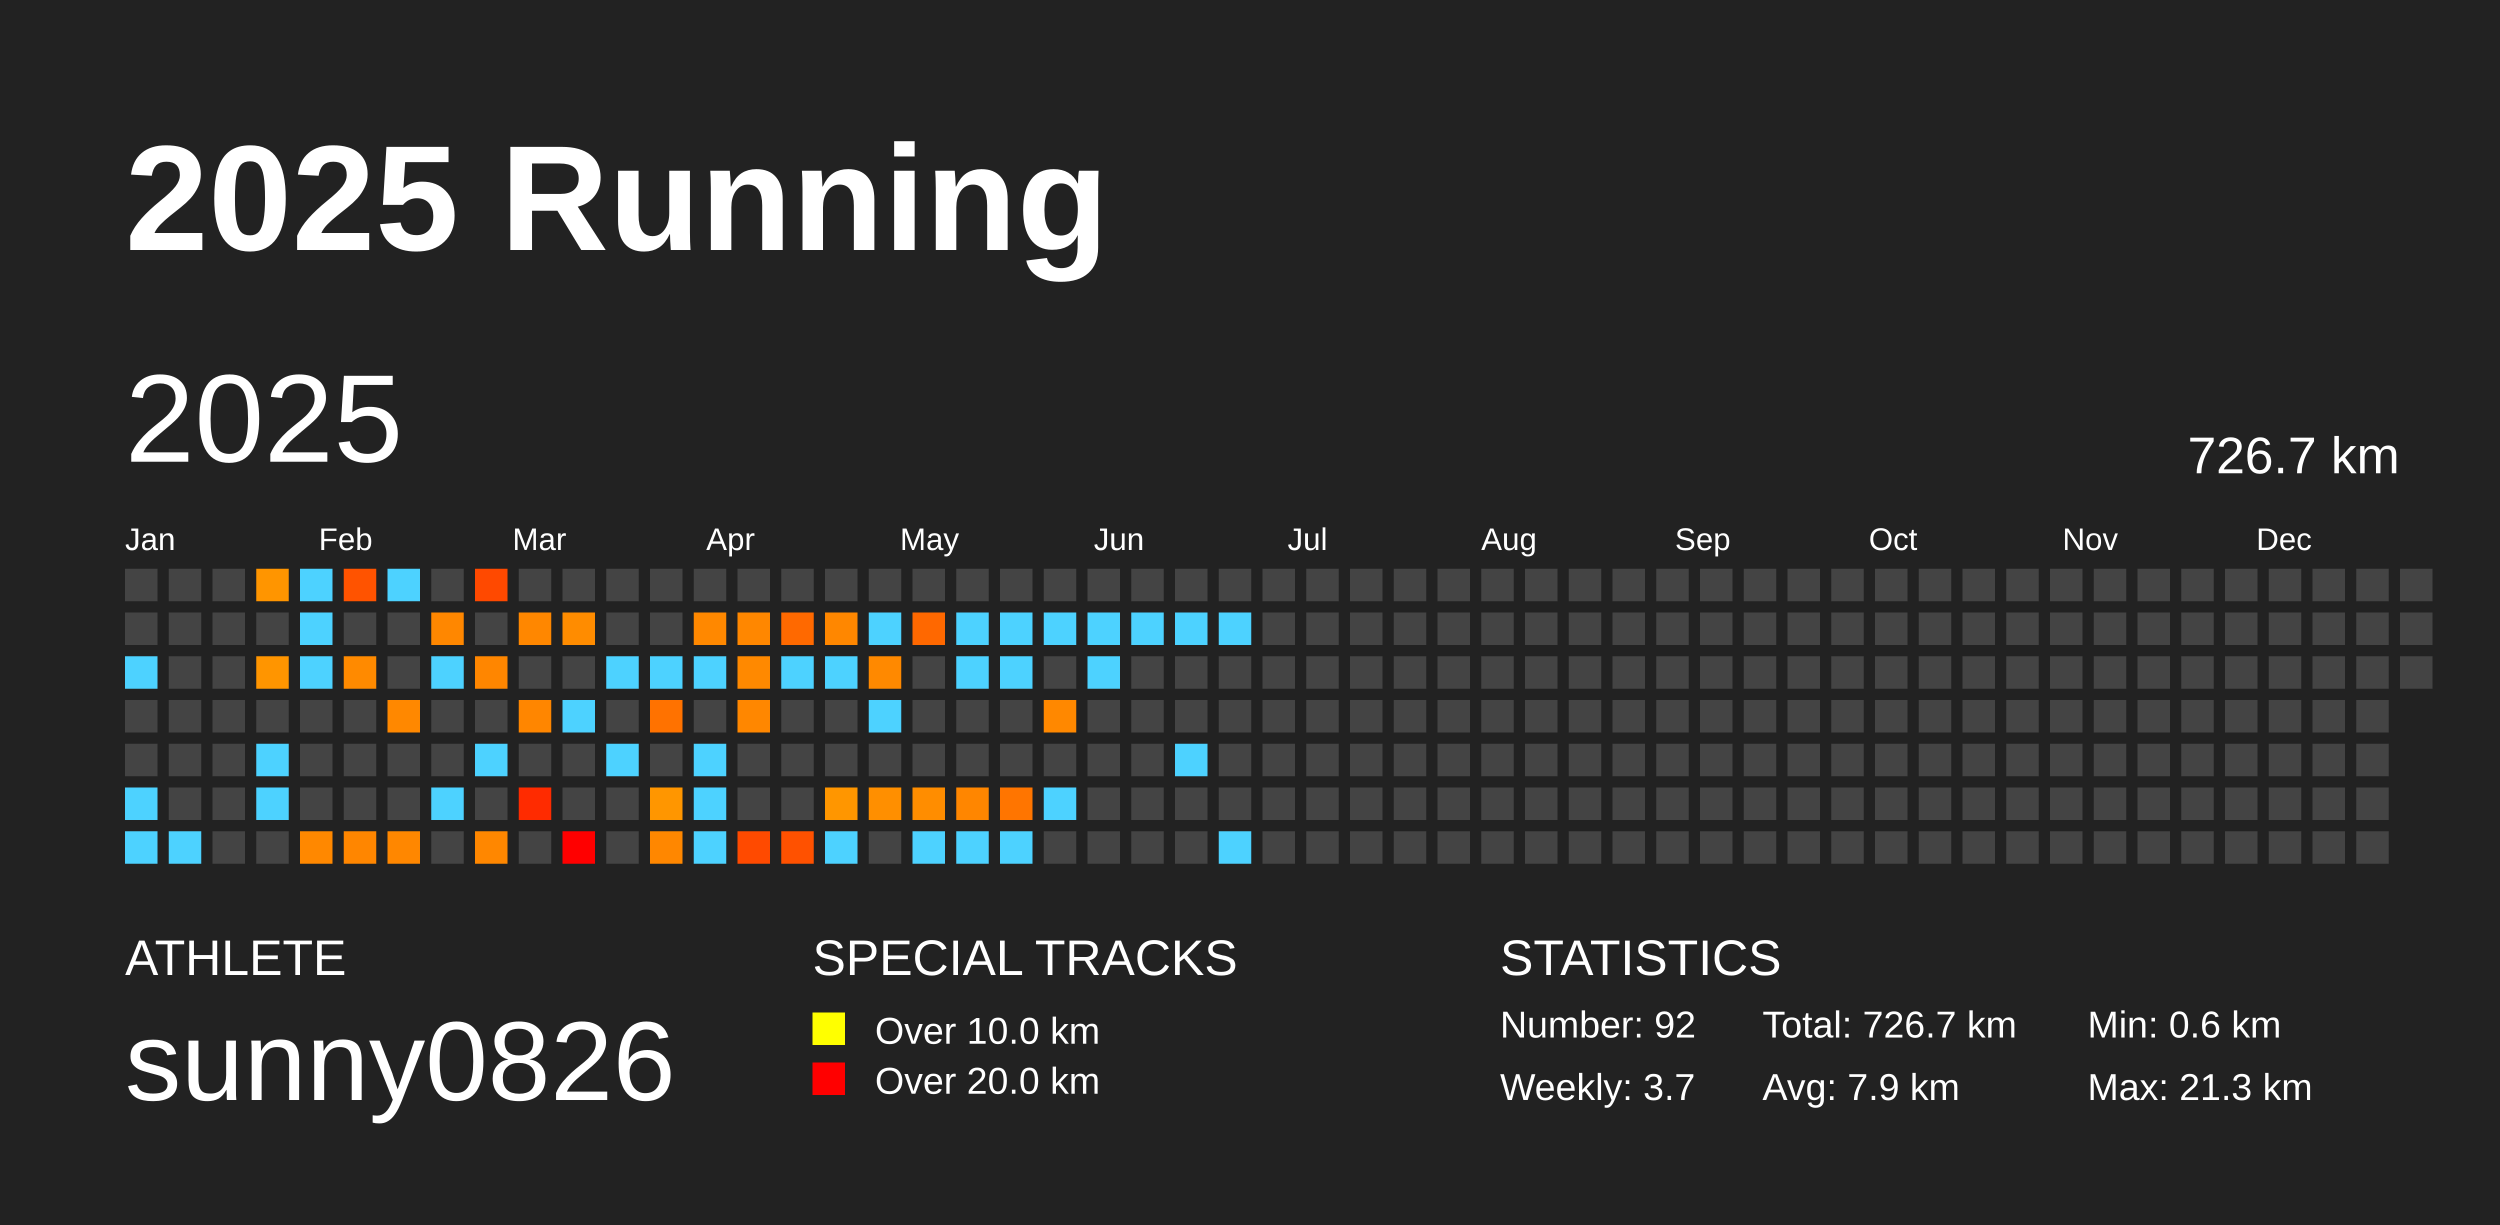
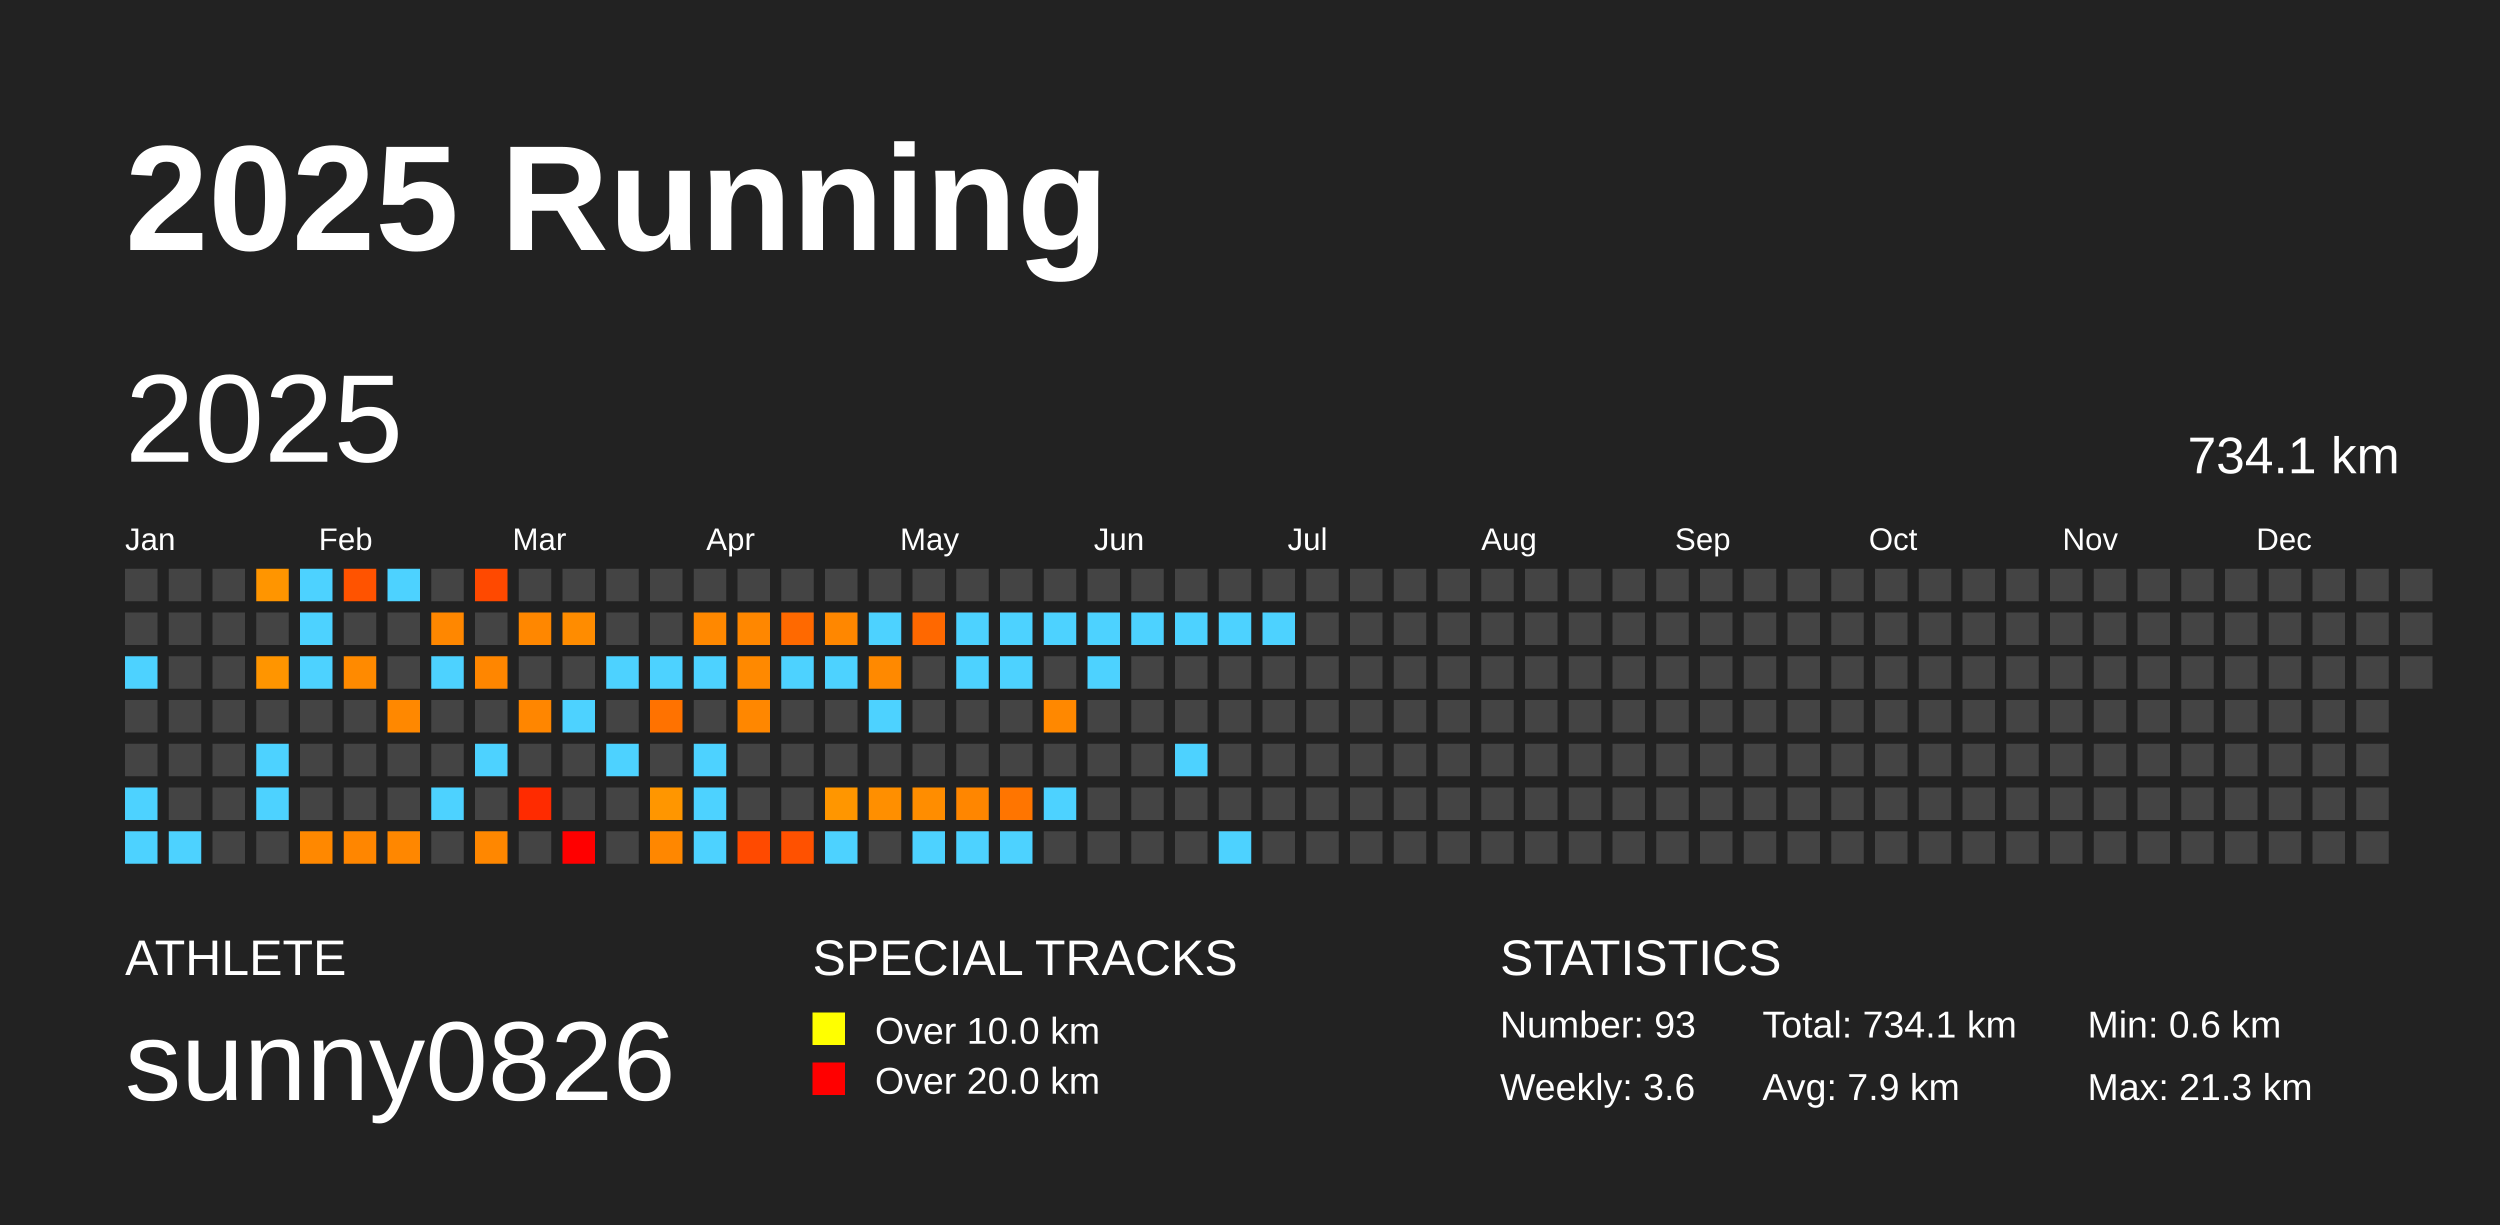
<svg xmlns="http://www.w3.org/2000/svg" baseProfile="full" height="98mm" version="1.1" viewBox="0,0,200,98" width="200mm">
  <defs />
  <rect fill="#222222" height="98" width="200" x="0" y="0" />
  <text fill="#FFFFFF" style="font-size:12px; font-family:Arial; font-weight:bold;" x="10" y="20">2025 Running</text>
  <text fill="#FFFFFF" style="font-size:4px; font-family:Arial" x="10" y="78">ATHLETE</text>
  <text fill="#FFFFFF" style="font-size:9px; font-family:Arial" x="10" y="88">sunny0826</text>
  <text fill="#FFFFFF" style="font-size:4px; font-family:Arial" x="65" y="78">SPECIAL TRACKS</text>
  <rect fill="yellow" height="2.6" width="2.6" x="65" y="81" />
  <text fill="#FFFFFF" style="font-size:3px; font-family:Arial" x="70" y="83.5">Over 10.0 km</text>
  <rect fill="red" height="2.6" width="2.6" x="65" y="85" />
  <text fill="#FFFFFF" style="font-size:3px; font-family:Arial" x="70" y="87.5">Over 20.0 km</text>
  <text fill="#FFFFFF" style="font-size:4px; font-family:Arial" x="120" y="78">STATISTICS</text>
-   <text fill="#FFFFFF" style="font-size:3px; font-family:Arial" x="120" y="83">Number: 92</text>
-   <text fill="#FFFFFF" style="font-size:3px; font-family:Arial" x="120" y="88">Weekly: 3.7</text>
-   <text fill="#FFFFFF" style="font-size:3px; font-family:Arial" x="141" y="83">Total: 726.7 km</text>
+   <text fill="#FFFFFF" style="font-size:3px; font-family:Arial" x="120" y="83">Number: 93</text>
+   <text fill="#FFFFFF" style="font-size:3px; font-family:Arial" x="120" y="88">Weekly: 3.6</text>
+   <text fill="#FFFFFF" style="font-size:3px; font-family:Arial" x="141" y="83">Total: 734.1 km</text>
  <text fill="#FFFFFF" style="font-size:3px; font-family:Arial" x="141" y="88">Avg: 7.9 km</text>
  <text fill="#FFFFFF" style="font-size:3px; font-family:Arial" x="167" y="83">Min: 0.6 km</text>
  <text fill="#FFFFFF" style="font-size:3px; font-family:Arial" x="167" y="88">Max: 21.3 km</text>
  <text dominant-baseline="hanging" fill="#FFFFFF" style="font-size:10.0px; font-family:Arial;" x="10" y="30">2025</text>
-   <text dominant-baseline="hanging" fill="#FFFFFF" style="font-size:4.125px; font-family:Arial;" x="175" y="35">726.7 km</text>
+   <text dominant-baseline="hanging" fill="#FFFFFF" style="font-size:4.125px; font-family:Arial;" x="175" y="35">734.1 km</text>
  <text fill="#FFFFFF" style="font-size:2.5px; font-family:Arial" x="10.0" y="44">Jan</text>
  <text fill="#FFFFFF" style="font-size:2.5px; font-family:Arial" x="25.5" y="44">Feb</text>
  <text fill="#FFFFFF" style="font-size:2.5px; font-family:Arial" x="41.0" y="44">Mar</text>
  <text fill="#FFFFFF" style="font-size:2.5px; font-family:Arial" x="56.5" y="44">Apr</text>
  <text fill="#FFFFFF" style="font-size:2.5px; font-family:Arial" x="72.0" y="44">May</text>
  <text fill="#FFFFFF" style="font-size:2.5px; font-family:Arial" x="87.5" y="44">Jun</text>
  <text fill="#FFFFFF" style="font-size:2.5px; font-family:Arial" x="103.0" y="44">Jul</text>
  <text fill="#FFFFFF" style="font-size:2.5px; font-family:Arial" x="118.5" y="44">Aug</text>
  <text fill="#FFFFFF" style="font-size:2.5px; font-family:Arial" x="134.0" y="44">Sep</text>
  <text fill="#FFFFFF" style="font-size:2.5px; font-family:Arial" x="149.5" y="44">Oct</text>
  <text fill="#FFFFFF" style="font-size:2.5px; font-family:Arial" x="165.0" y="44">Nov</text>
  <text fill="#FFFFFF" style="font-size:2.5px; font-family:Arial" x="180.5" y="44">Dec</text>
  <rect fill="#444444" height="2.6" width="2.6" x="10.0" y="45.5" />
  <rect fill="#444444" height="2.6" width="2.6" x="10.0" y="49.0" />
  <rect fill="#4dd2ff" height="2.6" width="2.6" x="10.0" y="52.5" />
  <rect fill="#444444" height="2.6" width="2.6" x="10.0" y="56.0" />
  <rect fill="#444444" height="2.6" width="2.6" x="10.0" y="59.5" />
  <rect fill="#4dd2ff" height="2.6" width="2.6" x="10.0" y="63.0" />
  <rect fill="#4dd2ff" height="2.6" width="2.6" x="10.0" y="66.5" />
  <rect fill="#444444" height="2.6" width="2.6" x="13.5" y="45.5" />
  <rect fill="#444444" height="2.6" width="2.6" x="13.5" y="49.0" />
  <rect fill="#444444" height="2.6" width="2.6" x="13.5" y="52.5" />
  <rect fill="#444444" height="2.6" width="2.6" x="13.5" y="56.0" />
  <rect fill="#444444" height="2.6" width="2.6" x="13.5" y="59.5" />
  <rect fill="#444444" height="2.6" width="2.6" x="13.5" y="63.0" />
  <rect fill="#4dd2ff" height="2.6" width="2.6" x="13.5" y="66.5" />
  <rect fill="#444444" height="2.6" width="2.6" x="17.0" y="45.5" />
  <rect fill="#444444" height="2.6" width="2.6" x="17.0" y="49.0" />
  <rect fill="#444444" height="2.6" width="2.6" x="17.0" y="52.5" />
  <rect fill="#444444" height="2.6" width="2.6" x="17.0" y="56.0" />
  <rect fill="#444444" height="2.6" width="2.6" x="17.0" y="59.5" />
  <rect fill="#444444" height="2.6" width="2.6" x="17.0" y="63.0" />
  <rect fill="#444444" height="2.6" width="2.6" x="17.0" y="66.5" />
  <rect fill="#ff9500" height="2.6" width="2.6" x="20.5" y="45.5" />
  <rect fill="#444444" height="2.6" width="2.6" x="20.5" y="49.0" />
  <rect fill="#ff9500" height="2.6" width="2.6" x="20.5" y="52.5" />
  <rect fill="#444444" height="2.6" width="2.6" x="20.5" y="56.0" />
  <rect fill="#4dd2ff" height="2.6" width="2.6" x="20.5" y="59.5" />
  <rect fill="#4dd2ff" height="2.6" width="2.6" x="20.5" y="63.0" />
  <rect fill="#444444" height="2.6" width="2.6" x="20.5" y="66.5" />
  <rect fill="#4dd2ff" height="2.6" width="2.6" x="24.0" y="45.5" />
  <rect fill="#4dd2ff" height="2.6" width="2.6" x="24.0" y="49.0" />
  <rect fill="#4dd2ff" height="2.6" width="2.6" x="24.0" y="52.5" />
  <rect fill="#444444" height="2.6" width="2.6" x="24.0" y="56.0" />
  <rect fill="#444444" height="2.6" width="2.6" x="24.0" y="59.5" />
  <rect fill="#444444" height="2.6" width="2.6" x="24.0" y="63.0" />
  <rect fill="#ff8800" height="2.6" width="2.6" x="24.0" y="66.5" />
  <rect fill="#ff5300" height="2.6" width="2.6" x="27.5" y="45.5" />
  <rect fill="#444444" height="2.6" width="2.6" x="27.5" y="49.0" />
  <rect fill="#ff8a00" height="2.6" width="2.6" x="27.5" y="52.5" />
  <rect fill="#444444" height="2.6" width="2.6" x="27.5" y="56.0" />
  <rect fill="#444444" height="2.6" width="2.6" x="27.5" y="59.5" />
  <rect fill="#444444" height="2.6" width="2.6" x="27.5" y="63.0" />
  <rect fill="#ff8600" height="2.6" width="2.6" x="27.5" y="66.5" />
  <rect fill="#4dd2ff" height="2.6" width="2.6" x="31.0" y="45.5" />
  <rect fill="#444444" height="2.6" width="2.6" x="31.0" y="49.0" />
  <rect fill="#444444" height="2.6" width="2.6" x="31.0" y="52.5" />
  <rect fill="#ff8800" height="2.6" width="2.6" x="31.0" y="56.0" />
  <rect fill="#444444" height="2.6" width="2.6" x="31.0" y="59.5" />
  <rect fill="#444444" height="2.6" width="2.6" x="31.0" y="63.0" />
  <rect fill="#ff8700" height="2.6" width="2.6" x="31.0" y="66.5" />
  <rect fill="#444444" height="2.6" width="2.6" x="34.5" y="45.5" />
  <rect fill="#ff8700" height="2.6" width="2.6" x="34.5" y="49.0" />
  <rect fill="#4dd2ff" height="2.6" width="2.6" x="34.5" y="52.5" />
  <rect fill="#444444" height="2.6" width="2.6" x="34.5" y="56.0" />
  <rect fill="#444444" height="2.6" width="2.6" x="34.5" y="59.5" />
  <rect fill="#4dd2ff" height="2.6" width="2.6" x="34.5" y="63.0" />
  <rect fill="#444444" height="2.6" width="2.6" x="34.5" y="66.5" />
  <rect fill="#ff4900" height="2.6" width="2.6" x="38.0" y="45.5" />
  <rect fill="#444444" height="2.6" width="2.6" x="38.0" y="49.0" />
  <rect fill="#ff8600" height="2.6" width="2.6" x="38.0" y="52.5" />
  <rect fill="#444444" height="2.6" width="2.6" x="38.0" y="56.0" />
  <rect fill="#4dd2ff" height="2.6" width="2.6" x="38.0" y="59.5" />
  <rect fill="#444444" height="2.6" width="2.6" x="38.0" y="63.0" />
  <rect fill="#ff8700" height="2.6" width="2.6" x="38.0" y="66.5" />
  <rect fill="#444444" height="2.6" width="2.6" x="41.5" y="45.5" />
  <rect fill="#ff8700" height="2.6" width="2.6" x="41.5" y="49.0" />
  <rect fill="#444444" height="2.6" width="2.6" x="41.5" y="52.5" />
  <rect fill="#ff8600" height="2.6" width="2.6" x="41.5" y="56.0" />
  <rect fill="#444444" height="2.6" width="2.6" x="41.5" y="59.5" />
  <rect fill="#ff2b00" height="2.6" width="2.6" x="41.5" y="63.0" />
  <rect fill="#444444" height="2.6" width="2.6" x="41.5" y="66.5" />
  <rect fill="#444444" height="2.6" width="2.6" x="45.0" y="45.5" />
  <rect fill="#ff8c00" height="2.6" width="2.6" x="45.0" y="49.0" />
  <rect fill="#444444" height="2.6" width="2.6" x="45.0" y="52.5" />
  <rect fill="#4dd2ff" height="2.6" width="2.6" x="45.0" y="56.0" />
  <rect fill="#444444" height="2.6" width="2.6" x="45.0" y="59.5" />
  <rect fill="#444444" height="2.6" width="2.6" x="45.0" y="63.0" />
  <rect fill="red" height="2.6" width="2.6" x="45.0" y="66.5" />
  <rect fill="#444444" height="2.6" width="2.6" x="48.5" y="45.5" />
  <rect fill="#444444" height="2.6" width="2.6" x="48.5" y="49.0" />
  <rect fill="#4dd2ff" height="2.6" width="2.6" x="48.5" y="52.5" />
  <rect fill="#444444" height="2.6" width="2.6" x="48.5" y="56.0" />
  <rect fill="#4dd2ff" height="2.6" width="2.6" x="48.5" y="59.5" />
  <rect fill="#444444" height="2.6" width="2.6" x="48.5" y="63.0" />
  <rect fill="#444444" height="2.6" width="2.6" x="48.5" y="66.5" />
  <rect fill="#444444" height="2.6" width="2.6" x="52.0" y="45.5" />
  <rect fill="#444444" height="2.6" width="2.6" x="52.0" y="49.0" />
  <rect fill="#4dd2ff" height="2.6" width="2.6" x="52.0" y="52.5" />
  <rect fill="#ff7200" height="2.6" width="2.6" x="52.0" y="56.0" />
  <rect fill="#444444" height="2.6" width="2.6" x="52.0" y="59.5" />
  <rect fill="#ff9600" height="2.6" width="2.6" x="52.0" y="63.0" />
  <rect fill="#ff8700" height="2.6" width="2.6" x="52.0" y="66.5" />
  <rect fill="#444444" height="2.6" width="2.6" x="55.5" y="45.5" />
  <rect fill="#ff8800" height="2.6" width="2.6" x="55.5" y="49.0" />
  <rect fill="#4dd2ff" height="2.6" width="2.6" x="55.5" y="52.5" />
  <rect fill="#444444" height="2.6" width="2.6" x="55.5" y="56.0" />
  <rect fill="#4dd2ff" height="2.6" width="2.6" x="55.5" y="59.5" />
  <rect fill="#4dd2ff" height="2.6" width="2.6" x="55.5" y="63.0" />
  <rect fill="#4dd2ff" height="2.6" width="2.6" x="55.5" y="66.5" />
  <rect fill="#444444" height="2.6" width="2.6" x="59.0" y="45.5" />
  <rect fill="#ff8700" height="2.6" width="2.6" x="59.0" y="49.0" />
  <rect fill="#ff8900" height="2.6" width="2.6" x="59.0" y="52.5" />
  <rect fill="#ff8700" height="2.6" width="2.6" x="59.0" y="56.0" />
  <rect fill="#444444" height="2.6" width="2.6" x="59.0" y="59.5" />
  <rect fill="#444444" height="2.6" width="2.6" x="59.0" y="63.0" />
  <rect fill="#ff4a00" height="2.6" width="2.6" x="59.0" y="66.5" />
  <rect fill="#444444" height="2.6" width="2.6" x="62.5" y="45.5" />
  <rect fill="#ff6900" height="2.6" width="2.6" x="62.5" y="49.0" />
  <rect fill="#4dd2ff" height="2.6" width="2.6" x="62.5" y="52.5" />
  <rect fill="#444444" height="2.6" width="2.6" x="62.5" y="56.0" />
  <rect fill="#444444" height="2.6" width="2.6" x="62.5" y="59.5" />
  <rect fill="#444444" height="2.6" width="2.6" x="62.5" y="63.0" />
  <rect fill="#ff5100" height="2.6" width="2.6" x="62.5" y="66.5" />
  <rect fill="#444444" height="2.6" width="2.6" x="66.0" y="45.5" />
  <rect fill="#ff8700" height="2.6" width="2.6" x="66.0" y="49.0" />
  <rect fill="#4dd2ff" height="2.6" width="2.6" x="66.0" y="52.5" />
  <rect fill="#444444" height="2.6" width="2.6" x="66.0" y="56.0" />
  <rect fill="#444444" height="2.6" width="2.6" x="66.0" y="59.5" />
  <rect fill="#ff9600" height="2.6" width="2.6" x="66.0" y="63.0" />
  <rect fill="#4dd2ff" height="2.6" width="2.6" x="66.0" y="66.5" />
  <rect fill="#444444" height="2.6" width="2.6" x="69.5" y="45.5" />
  <rect fill="#4dd2ff" height="2.6" width="2.6" x="69.5" y="49.0" />
  <rect fill="#ff8900" height="2.6" width="2.6" x="69.5" y="52.5" />
  <rect fill="#4dd2ff" height="2.6" width="2.6" x="69.5" y="56.0" />
  <rect fill="#444444" height="2.6" width="2.6" x="69.5" y="59.5" />
  <rect fill="#ff8f00" height="2.6" width="2.6" x="69.5" y="63.0" />
  <rect fill="#444444" height="2.6" width="2.6" x="69.5" y="66.5" />
  <rect fill="#444444" height="2.6" width="2.6" x="73.0" y="45.5" />
  <rect fill="#ff6800" height="2.6" width="2.6" x="73.0" y="49.0" />
  <rect fill="#444444" height="2.6" width="2.6" x="73.0" y="52.5" />
  <rect fill="#444444" height="2.6" width="2.6" x="73.0" y="56.0" />
  <rect fill="#444444" height="2.6" width="2.6" x="73.0" y="59.5" />
  <rect fill="#ff8d00" height="2.6" width="2.6" x="73.0" y="63.0" />
  <rect fill="#4dd2ff" height="2.6" width="2.6" x="73.0" y="66.5" />
  <rect fill="#444444" height="2.6" width="2.6" x="76.5" y="45.5" />
  <rect fill="#4dd2ff" height="2.6" width="2.6" x="76.5" y="49.0" />
  <rect fill="#4dd2ff" height="2.6" width="2.6" x="76.5" y="52.5" />
  <rect fill="#444444" height="2.6" width="2.6" x="76.5" y="56.0" />
  <rect fill="#444444" height="2.6" width="2.6" x="76.5" y="59.5" />
  <rect fill="#ff8600" height="2.6" width="2.6" x="76.5" y="63.0" />
  <rect fill="#4dd2ff" height="2.6" width="2.6" x="76.5" y="66.5" />
  <rect fill="#444444" height="2.6" width="2.6" x="80.0" y="45.5" />
  <rect fill="#4dd2ff" height="2.6" width="2.6" x="80.0" y="49.0" />
  <rect fill="#4dd2ff" height="2.6" width="2.6" x="80.0" y="52.5" />
  <rect fill="#444444" height="2.6" width="2.6" x="80.0" y="56.0" />
  <rect fill="#444444" height="2.6" width="2.6" x="80.0" y="59.5" />
  <rect fill="#ff7500" height="2.6" width="2.6" x="80.0" y="63.0" />
  <rect fill="#4dd2ff" height="2.6" width="2.6" x="80.0" y="66.5" />
  <rect fill="#444444" height="2.6" width="2.6" x="83.5" y="45.5" />
  <rect fill="#4dd2ff" height="2.6" width="2.6" x="83.5" y="49.0" />
  <rect fill="#444444" height="2.6" width="2.6" x="83.5" y="52.5" />
  <rect fill="#ff8800" height="2.6" width="2.6" x="83.5" y="56.0" />
  <rect fill="#444444" height="2.6" width="2.6" x="83.5" y="59.5" />
  <rect fill="#4dd2ff" height="2.6" width="2.6" x="83.5" y="63.0" />
  <rect fill="#444444" height="2.6" width="2.6" x="83.5" y="66.5" />
  <rect fill="#444444" height="2.6" width="2.6" x="87.0" y="45.5" />
  <rect fill="#4dd2ff" height="2.6" width="2.6" x="87.0" y="49.0" />
  <rect fill="#4dd2ff" height="2.6" width="2.6" x="87.0" y="52.5" />
  <rect fill="#444444" height="2.6" width="2.6" x="87.0" y="56.0" />
  <rect fill="#444444" height="2.6" width="2.6" x="87.0" y="59.5" />
  <rect fill="#444444" height="2.6" width="2.6" x="87.0" y="63.0" />
  <rect fill="#444444" height="2.6" width="2.6" x="87.0" y="66.5" />
  <rect fill="#444444" height="2.6" width="2.6" x="90.5" y="45.5" />
  <rect fill="#4dd2ff" height="2.6" width="2.6" x="90.5" y="49.0" />
  <rect fill="#444444" height="2.6" width="2.6" x="90.5" y="52.5" />
  <rect fill="#444444" height="2.6" width="2.6" x="90.5" y="56.0" />
  <rect fill="#444444" height="2.6" width="2.6" x="90.5" y="59.5" />
  <rect fill="#444444" height="2.6" width="2.6" x="90.5" y="63.0" />
  <rect fill="#444444" height="2.6" width="2.6" x="90.5" y="66.5" />
  <rect fill="#444444" height="2.6" width="2.6" x="94.0" y="45.5" />
  <rect fill="#4dd2ff" height="2.6" width="2.6" x="94.0" y="49.0" />
  <rect fill="#444444" height="2.6" width="2.6" x="94.0" y="52.5" />
  <rect fill="#444444" height="2.6" width="2.6" x="94.0" y="56.0" />
  <rect fill="#4dd2ff" height="2.6" width="2.6" x="94.0" y="59.5" />
  <rect fill="#444444" height="2.6" width="2.6" x="94.0" y="63.0" />
  <rect fill="#444444" height="2.6" width="2.6" x="94.0" y="66.5" />
  <rect fill="#444444" height="2.6" width="2.6" x="97.5" y="45.5" />
  <rect fill="#4dd2ff" height="2.6" width="2.6" x="97.5" y="49.0" />
  <rect fill="#444444" height="2.6" width="2.6" x="97.5" y="52.5" />
  <rect fill="#444444" height="2.6" width="2.6" x="97.5" y="56.0" />
  <rect fill="#444444" height="2.6" width="2.6" x="97.5" y="59.5" />
  <rect fill="#444444" height="2.6" width="2.6" x="97.5" y="63.0" />
  <rect fill="#4dd2ff" height="2.6" width="2.6" x="97.5" y="66.5" />
  <rect fill="#444444" height="2.6" width="2.6" x="101.0" y="45.5" />
-   <rect fill="#444444" height="2.6" width="2.6" x="101.0" y="49.0" />
+   <rect fill="#4dd2ff" height="2.6" width="2.6" x="101.0" y="49.0" />
  <rect fill="#444444" height="2.6" width="2.6" x="101.0" y="52.5" />
  <rect fill="#444444" height="2.6" width="2.6" x="101.0" y="56.0" />
  <rect fill="#444444" height="2.6" width="2.6" x="101.0" y="59.5" />
  <rect fill="#444444" height="2.6" width="2.6" x="101.0" y="63.0" />
  <rect fill="#444444" height="2.6" width="2.6" x="101.0" y="66.5" />
  <rect fill="#444444" height="2.6" width="2.6" x="104.5" y="45.5" />
  <rect fill="#444444" height="2.6" width="2.6" x="104.5" y="49.0" />
  <rect fill="#444444" height="2.6" width="2.6" x="104.5" y="52.5" />
  <rect fill="#444444" height="2.6" width="2.6" x="104.5" y="56.0" />
  <rect fill="#444444" height="2.6" width="2.6" x="104.5" y="59.5" />
  <rect fill="#444444" height="2.6" width="2.6" x="104.5" y="63.0" />
  <rect fill="#444444" height="2.6" width="2.6" x="104.5" y="66.5" />
  <rect fill="#444444" height="2.6" width="2.6" x="108.0" y="45.5" />
  <rect fill="#444444" height="2.6" width="2.6" x="108.0" y="49.0" />
  <rect fill="#444444" height="2.6" width="2.6" x="108.0" y="52.5" />
  <rect fill="#444444" height="2.6" width="2.6" x="108.0" y="56.0" />
  <rect fill="#444444" height="2.6" width="2.6" x="108.0" y="59.5" />
  <rect fill="#444444" height="2.6" width="2.6" x="108.0" y="63.0" />
  <rect fill="#444444" height="2.6" width="2.6" x="108.0" y="66.5" />
  <rect fill="#444444" height="2.6" width="2.6" x="111.5" y="45.5" />
  <rect fill="#444444" height="2.6" width="2.6" x="111.5" y="49.0" />
  <rect fill="#444444" height="2.6" width="2.6" x="111.5" y="52.5" />
  <rect fill="#444444" height="2.6" width="2.6" x="111.5" y="56.0" />
  <rect fill="#444444" height="2.6" width="2.6" x="111.5" y="59.5" />
  <rect fill="#444444" height="2.6" width="2.6" x="111.5" y="63.0" />
  <rect fill="#444444" height="2.6" width="2.6" x="111.5" y="66.5" />
  <rect fill="#444444" height="2.6" width="2.6" x="115.0" y="45.5" />
  <rect fill="#444444" height="2.6" width="2.6" x="115.0" y="49.0" />
  <rect fill="#444444" height="2.6" width="2.6" x="115.0" y="52.5" />
  <rect fill="#444444" height="2.6" width="2.6" x="115.0" y="56.0" />
  <rect fill="#444444" height="2.6" width="2.6" x="115.0" y="59.5" />
  <rect fill="#444444" height="2.6" width="2.6" x="115.0" y="63.0" />
  <rect fill="#444444" height="2.6" width="2.6" x="115.0" y="66.5" />
  <rect fill="#444444" height="2.6" width="2.6" x="118.5" y="45.5" />
  <rect fill="#444444" height="2.6" width="2.6" x="118.5" y="49.0" />
  <rect fill="#444444" height="2.6" width="2.6" x="118.5" y="52.5" />
  <rect fill="#444444" height="2.6" width="2.6" x="118.5" y="56.0" />
  <rect fill="#444444" height="2.6" width="2.6" x="118.5" y="59.5" />
  <rect fill="#444444" height="2.6" width="2.6" x="118.5" y="63.0" />
  <rect fill="#444444" height="2.6" width="2.6" x="118.5" y="66.5" />
  <rect fill="#444444" height="2.6" width="2.6" x="122.0" y="45.5" />
  <rect fill="#444444" height="2.6" width="2.6" x="122.0" y="49.0" />
  <rect fill="#444444" height="2.6" width="2.6" x="122.0" y="52.5" />
  <rect fill="#444444" height="2.6" width="2.6" x="122.0" y="56.0" />
  <rect fill="#444444" height="2.6" width="2.6" x="122.0" y="59.5" />
  <rect fill="#444444" height="2.6" width="2.6" x="122.0" y="63.0" />
  <rect fill="#444444" height="2.6" width="2.6" x="122.0" y="66.5" />
  <rect fill="#444444" height="2.6" width="2.6" x="125.5" y="45.5" />
  <rect fill="#444444" height="2.6" width="2.6" x="125.5" y="49.0" />
  <rect fill="#444444" height="2.6" width="2.6" x="125.5" y="52.5" />
  <rect fill="#444444" height="2.6" width="2.6" x="125.5" y="56.0" />
  <rect fill="#444444" height="2.6" width="2.6" x="125.5" y="59.5" />
  <rect fill="#444444" height="2.6" width="2.6" x="125.5" y="63.0" />
  <rect fill="#444444" height="2.6" width="2.6" x="125.5" y="66.5" />
  <rect fill="#444444" height="2.6" width="2.6" x="129.0" y="45.5" />
  <rect fill="#444444" height="2.6" width="2.6" x="129.0" y="49.0" />
  <rect fill="#444444" height="2.6" width="2.6" x="129.0" y="52.5" />
  <rect fill="#444444" height="2.6" width="2.6" x="129.0" y="56.0" />
  <rect fill="#444444" height="2.6" width="2.6" x="129.0" y="59.5" />
  <rect fill="#444444" height="2.6" width="2.6" x="129.0" y="63.0" />
  <rect fill="#444444" height="2.6" width="2.6" x="129.0" y="66.5" />
  <rect fill="#444444" height="2.6" width="2.6" x="132.5" y="45.5" />
  <rect fill="#444444" height="2.6" width="2.6" x="132.5" y="49.0" />
  <rect fill="#444444" height="2.6" width="2.6" x="132.5" y="52.5" />
  <rect fill="#444444" height="2.6" width="2.6" x="132.5" y="56.0" />
  <rect fill="#444444" height="2.6" width="2.6" x="132.5" y="59.5" />
  <rect fill="#444444" height="2.6" width="2.6" x="132.5" y="63.0" />
  <rect fill="#444444" height="2.6" width="2.6" x="132.5" y="66.5" />
  <rect fill="#444444" height="2.6" width="2.6" x="136.0" y="45.5" />
  <rect fill="#444444" height="2.6" width="2.6" x="136.0" y="49.0" />
  <rect fill="#444444" height="2.6" width="2.6" x="136.0" y="52.5" />
  <rect fill="#444444" height="2.6" width="2.6" x="136.0" y="56.0" />
  <rect fill="#444444" height="2.6" width="2.6" x="136.0" y="59.5" />
  <rect fill="#444444" height="2.6" width="2.6" x="136.0" y="63.0" />
  <rect fill="#444444" height="2.6" width="2.6" x="136.0" y="66.5" />
  <rect fill="#444444" height="2.6" width="2.6" x="139.5" y="45.5" />
  <rect fill="#444444" height="2.6" width="2.6" x="139.5" y="49.0" />
  <rect fill="#444444" height="2.6" width="2.6" x="139.5" y="52.5" />
  <rect fill="#444444" height="2.6" width="2.6" x="139.5" y="56.0" />
  <rect fill="#444444" height="2.6" width="2.6" x="139.5" y="59.5" />
  <rect fill="#444444" height="2.6" width="2.6" x="139.5" y="63.0" />
  <rect fill="#444444" height="2.6" width="2.6" x="139.5" y="66.5" />
  <rect fill="#444444" height="2.6" width="2.6" x="143.0" y="45.5" />
  <rect fill="#444444" height="2.6" width="2.6" x="143.0" y="49.0" />
  <rect fill="#444444" height="2.6" width="2.6" x="143.0" y="52.5" />
  <rect fill="#444444" height="2.6" width="2.6" x="143.0" y="56.0" />
  <rect fill="#444444" height="2.6" width="2.6" x="143.0" y="59.5" />
  <rect fill="#444444" height="2.6" width="2.6" x="143.0" y="63.0" />
  <rect fill="#444444" height="2.6" width="2.6" x="143.0" y="66.5" />
  <rect fill="#444444" height="2.6" width="2.6" x="146.5" y="45.5" />
  <rect fill="#444444" height="2.6" width="2.6" x="146.5" y="49.0" />
  <rect fill="#444444" height="2.6" width="2.6" x="146.5" y="52.5" />
  <rect fill="#444444" height="2.6" width="2.6" x="146.5" y="56.0" />
  <rect fill="#444444" height="2.6" width="2.6" x="146.5" y="59.5" />
  <rect fill="#444444" height="2.6" width="2.6" x="146.5" y="63.0" />
  <rect fill="#444444" height="2.6" width="2.6" x="146.5" y="66.5" />
  <rect fill="#444444" height="2.6" width="2.6" x="150.0" y="45.5" />
  <rect fill="#444444" height="2.6" width="2.6" x="150.0" y="49.0" />
  <rect fill="#444444" height="2.6" width="2.6" x="150.0" y="52.5" />
  <rect fill="#444444" height="2.6" width="2.6" x="150.0" y="56.0" />
  <rect fill="#444444" height="2.6" width="2.6" x="150.0" y="59.5" />
  <rect fill="#444444" height="2.6" width="2.6" x="150.0" y="63.0" />
  <rect fill="#444444" height="2.6" width="2.6" x="150.0" y="66.5" />
  <rect fill="#444444" height="2.6" width="2.6" x="153.5" y="45.5" />
  <rect fill="#444444" height="2.6" width="2.6" x="153.5" y="49.0" />
  <rect fill="#444444" height="2.6" width="2.6" x="153.5" y="52.5" />
  <rect fill="#444444" height="2.6" width="2.6" x="153.5" y="56.0" />
  <rect fill="#444444" height="2.6" width="2.6" x="153.5" y="59.5" />
  <rect fill="#444444" height="2.6" width="2.6" x="153.5" y="63.0" />
  <rect fill="#444444" height="2.6" width="2.6" x="153.5" y="66.5" />
  <rect fill="#444444" height="2.6" width="2.6" x="157.0" y="45.5" />
  <rect fill="#444444" height="2.6" width="2.6" x="157.0" y="49.0" />
  <rect fill="#444444" height="2.6" width="2.6" x="157.0" y="52.5" />
  <rect fill="#444444" height="2.6" width="2.6" x="157.0" y="56.0" />
  <rect fill="#444444" height="2.6" width="2.6" x="157.0" y="59.5" />
  <rect fill="#444444" height="2.6" width="2.6" x="157.0" y="63.0" />
  <rect fill="#444444" height="2.6" width="2.6" x="157.0" y="66.5" />
  <rect fill="#444444" height="2.6" width="2.6" x="160.5" y="45.5" />
  <rect fill="#444444" height="2.6" width="2.6" x="160.5" y="49.0" />
  <rect fill="#444444" height="2.6" width="2.6" x="160.5" y="52.5" />
  <rect fill="#444444" height="2.6" width="2.6" x="160.5" y="56.0" />
  <rect fill="#444444" height="2.6" width="2.6" x="160.5" y="59.5" />
  <rect fill="#444444" height="2.6" width="2.6" x="160.5" y="63.0" />
  <rect fill="#444444" height="2.6" width="2.6" x="160.5" y="66.5" />
  <rect fill="#444444" height="2.6" width="2.6" x="164.0" y="45.5" />
  <rect fill="#444444" height="2.6" width="2.6" x="164.0" y="49.0" />
  <rect fill="#444444" height="2.6" width="2.6" x="164.0" y="52.5" />
  <rect fill="#444444" height="2.6" width="2.6" x="164.0" y="56.0" />
  <rect fill="#444444" height="2.6" width="2.6" x="164.0" y="59.5" />
  <rect fill="#444444" height="2.6" width="2.6" x="164.0" y="63.0" />
  <rect fill="#444444" height="2.6" width="2.6" x="164.0" y="66.5" />
  <rect fill="#444444" height="2.6" width="2.6" x="167.5" y="45.5" />
  <rect fill="#444444" height="2.6" width="2.6" x="167.5" y="49.0" />
  <rect fill="#444444" height="2.6" width="2.6" x="167.5" y="52.5" />
  <rect fill="#444444" height="2.6" width="2.6" x="167.5" y="56.0" />
  <rect fill="#444444" height="2.6" width="2.6" x="167.5" y="59.5" />
  <rect fill="#444444" height="2.6" width="2.6" x="167.5" y="63.0" />
  <rect fill="#444444" height="2.6" width="2.6" x="167.5" y="66.5" />
  <rect fill="#444444" height="2.6" width="2.6" x="171.0" y="45.5" />
  <rect fill="#444444" height="2.6" width="2.6" x="171.0" y="49.0" />
  <rect fill="#444444" height="2.6" width="2.6" x="171.0" y="52.5" />
  <rect fill="#444444" height="2.6" width="2.6" x="171.0" y="56.0" />
  <rect fill="#444444" height="2.6" width="2.6" x="171.0" y="59.5" />
  <rect fill="#444444" height="2.6" width="2.6" x="171.0" y="63.0" />
  <rect fill="#444444" height="2.6" width="2.6" x="171.0" y="66.5" />
  <rect fill="#444444" height="2.6" width="2.6" x="174.5" y="45.5" />
  <rect fill="#444444" height="2.6" width="2.6" x="174.5" y="49.0" />
  <rect fill="#444444" height="2.6" width="2.6" x="174.5" y="52.5" />
  <rect fill="#444444" height="2.6" width="2.6" x="174.5" y="56.0" />
  <rect fill="#444444" height="2.6" width="2.6" x="174.5" y="59.5" />
  <rect fill="#444444" height="2.6" width="2.6" x="174.5" y="63.0" />
  <rect fill="#444444" height="2.6" width="2.6" x="174.5" y="66.5" />
  <rect fill="#444444" height="2.6" width="2.6" x="178.0" y="45.5" />
  <rect fill="#444444" height="2.6" width="2.6" x="178.0" y="49.0" />
  <rect fill="#444444" height="2.6" width="2.6" x="178.0" y="52.5" />
  <rect fill="#444444" height="2.6" width="2.6" x="178.0" y="56.0" />
  <rect fill="#444444" height="2.6" width="2.6" x="178.0" y="59.5" />
  <rect fill="#444444" height="2.6" width="2.6" x="178.0" y="63.0" />
  <rect fill="#444444" height="2.6" width="2.6" x="178.0" y="66.5" />
  <rect fill="#444444" height="2.6" width="2.6" x="181.5" y="45.5" />
  <rect fill="#444444" height="2.6" width="2.6" x="181.5" y="49.0" />
  <rect fill="#444444" height="2.6" width="2.6" x="181.5" y="52.5" />
  <rect fill="#444444" height="2.6" width="2.6" x="181.5" y="56.0" />
  <rect fill="#444444" height="2.6" width="2.6" x="181.5" y="59.5" />
  <rect fill="#444444" height="2.6" width="2.6" x="181.5" y="63.0" />
  <rect fill="#444444" height="2.6" width="2.6" x="181.5" y="66.5" />
  <rect fill="#444444" height="2.6" width="2.6" x="185.0" y="45.5" />
  <rect fill="#444444" height="2.6" width="2.6" x="185.0" y="49.0" />
  <rect fill="#444444" height="2.6" width="2.6" x="185.0" y="52.5" />
  <rect fill="#444444" height="2.6" width="2.6" x="185.0" y="56.0" />
  <rect fill="#444444" height="2.6" width="2.6" x="185.0" y="59.5" />
  <rect fill="#444444" height="2.6" width="2.6" x="185.0" y="63.0" />
  <rect fill="#444444" height="2.6" width="2.6" x="185.0" y="66.5" />
  <rect fill="#444444" height="2.6" width="2.6" x="188.5" y="45.5" />
  <rect fill="#444444" height="2.6" width="2.6" x="188.5" y="49.0" />
  <rect fill="#444444" height="2.6" width="2.6" x="188.5" y="52.5" />
  <rect fill="#444444" height="2.6" width="2.6" x="188.5" y="56.0" />
  <rect fill="#444444" height="2.6" width="2.6" x="188.5" y="59.5" />
  <rect fill="#444444" height="2.6" width="2.6" x="188.5" y="63.0" />
  <rect fill="#444444" height="2.6" width="2.6" x="188.5" y="66.5" />
  <rect fill="#444444" height="2.6" width="2.6" x="192.0" y="45.5" />
  <rect fill="#444444" height="2.6" width="2.6" x="192.0" y="49.0" />
  <rect fill="#444444" height="2.6" width="2.6" x="192.0" y="52.5" />
</svg>
